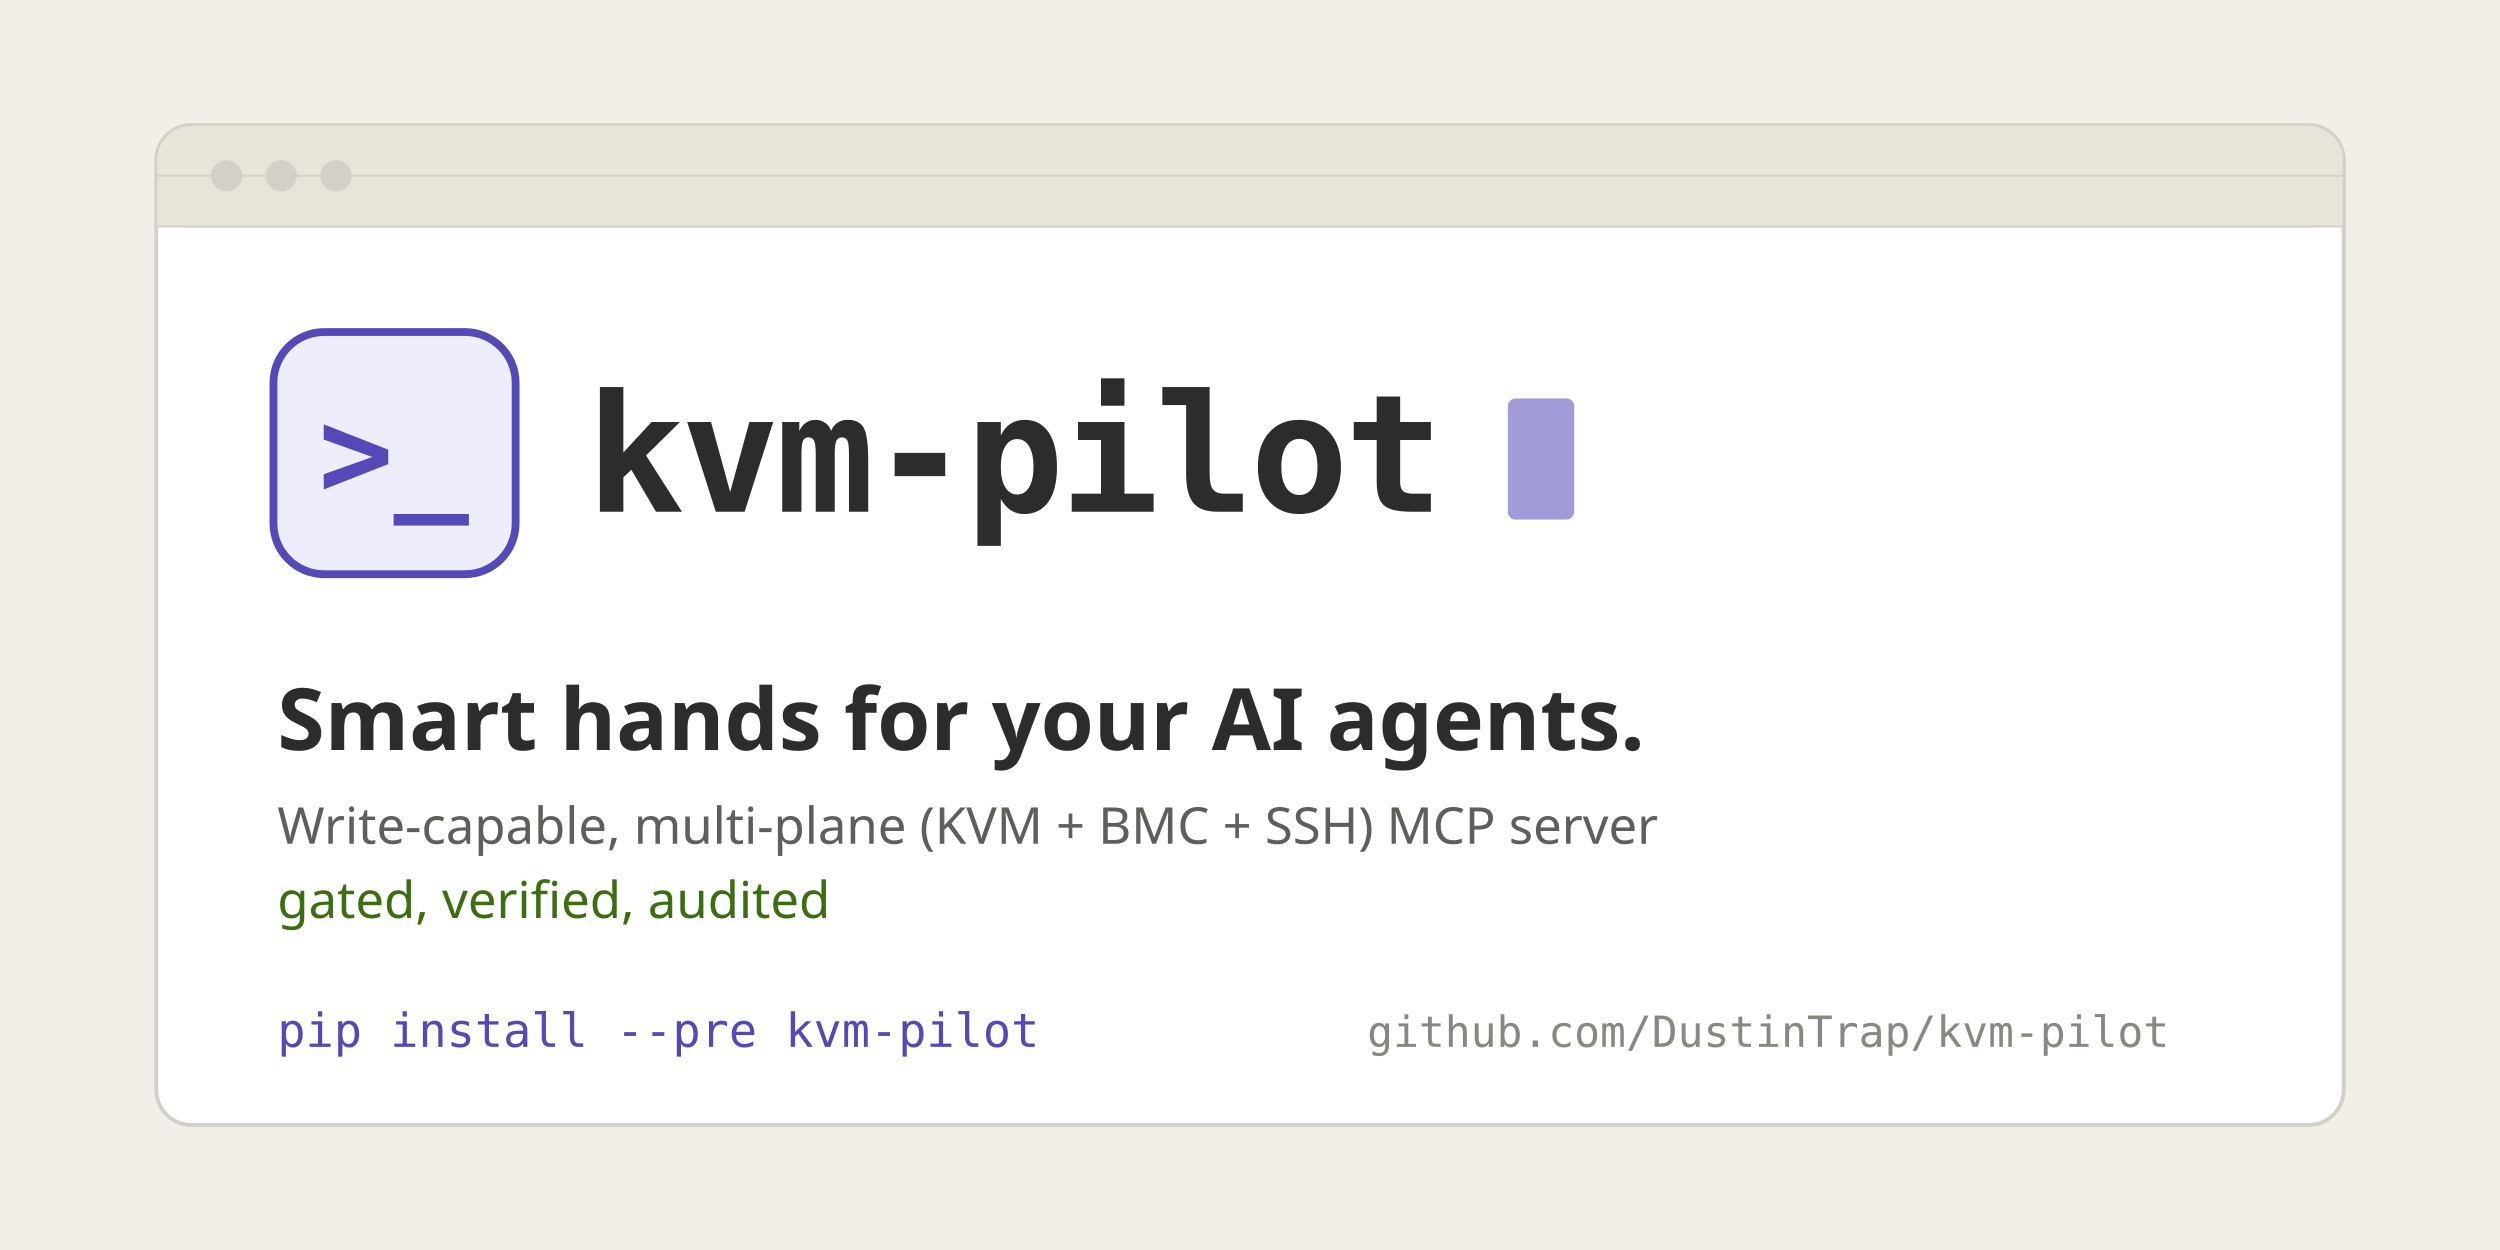
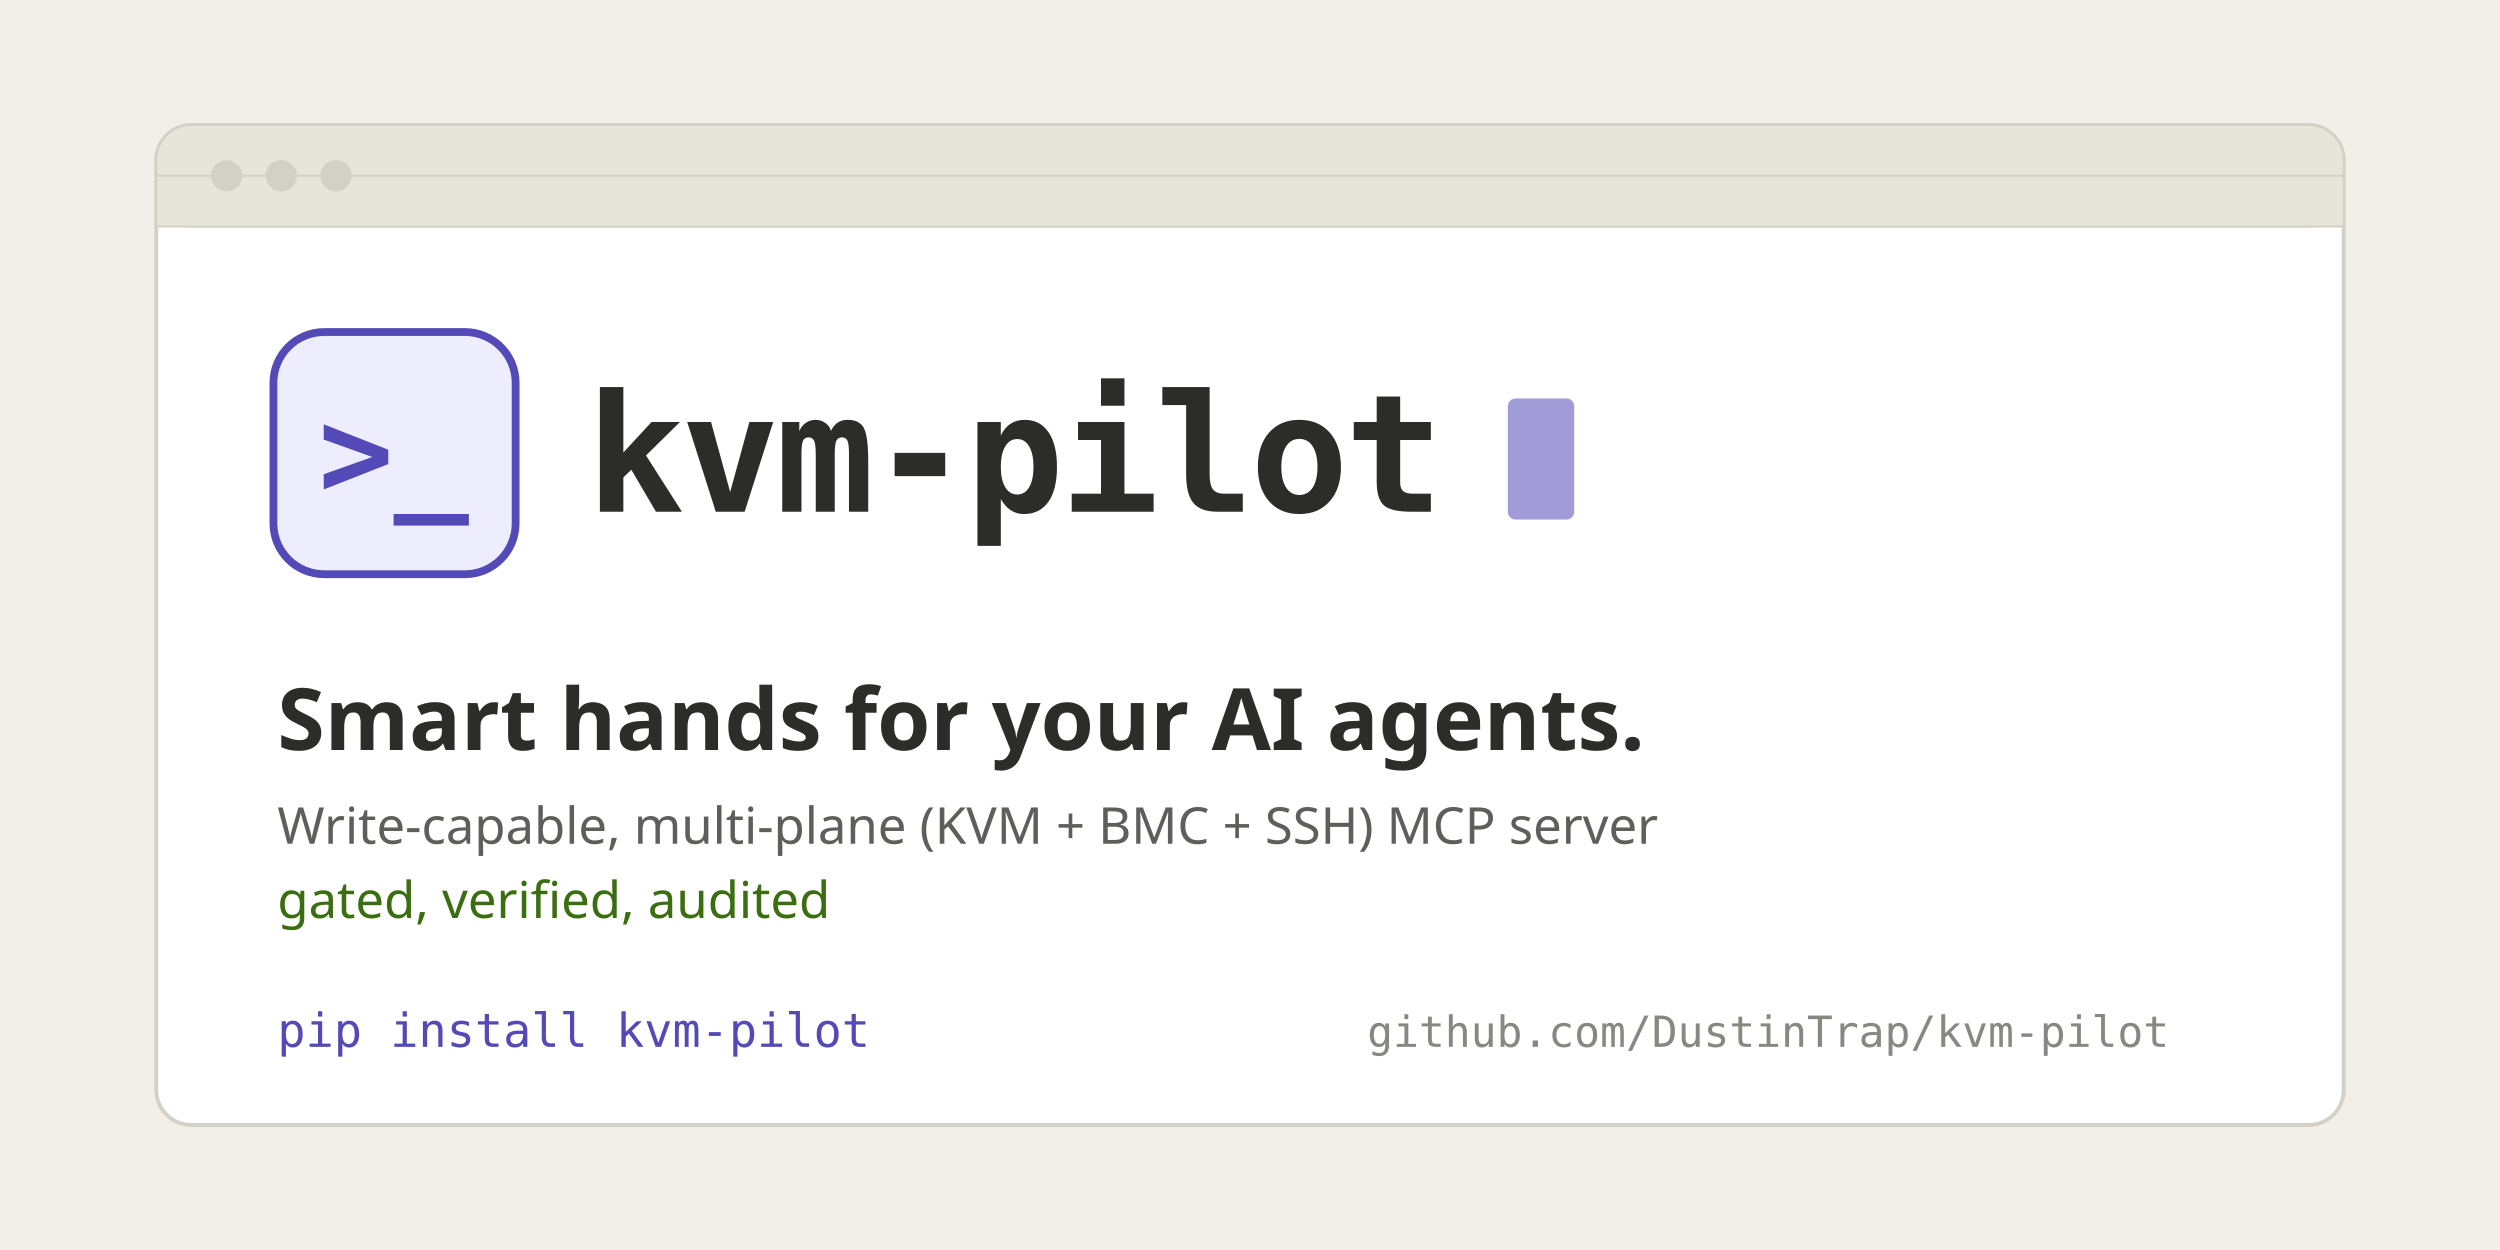
<svg xmlns="http://www.w3.org/2000/svg" viewBox="0 0 1280 640" width="1280" height="640" role="img" aria-labelledby="ttl dsc">
  <style>
    text{font-family:ui-sans-serif,system-ui,sans-serif;}
    .mono{font-family:ui-monospace,'SF Mono',Menlo,'DejaVu Sans Mono',monospace;}
    .bg{fill:#f1efe8;}
    .frame{fill:#ffffff;stroke:#d3d1c7;stroke-width:2;}
    .bar{fill:#e7e4d9;stroke:#d3d1c7;stroke-width:1;}
    .dot{fill:#d3d1c7;}
    .chip{fill:#eeedfe;stroke:#534ab7;stroke-width:4;}
    .prompt{fill:#534ab7;font-weight:700;font-size:64px;}
    .word{fill:#2c2c2a;font-weight:600;font-size:84px;letter-spacing:-2px;}
    .cursor{fill:#534ab7;opacity:0.55;}
    .tag{fill:#2c2c2a;font-weight:600;font-size:44px;}
    .sub{fill:#5f5e5a;font-weight:400;font-size:26px;}
    .pip{fill:#534ab7;font-weight:500;font-size:24px;}
    .url{fill:#888780;font-weight:400;font-size:22px;}
    .triad{fill:#3b6d11;font-weight:500;font-size:26px;}
  </style>
  <rect class="bg" x="0" y="0" width="1280" height="640" />
  <rect class="frame" x="80" y="64" width="1120" height="512" rx="18" />
  <rect class="bar" x="80" y="64" width="1120" height="52" rx="18" />
  <rect class="bar" x="80" y="90" width="1120" height="26" />
  <circle class="dot" cx="116" cy="90" r="8" />
  <circle class="dot" cx="144" cy="90" r="8" />
  <circle class="dot" cx="172" cy="90" r="8" />
  <rect class="chip" x="140" y="170" width="124" height="124" rx="26" />
  <text class="prompt mono" x="163" y="254">&gt;_</text>
  <text class="word mono" x="300" y="262">kvm-pilot</text>
  <rect class="cursor" x="772" y="204" width="34" height="62" rx="4" />
  <text class="tag" x="142" y="384">Smart hands for your AI agents.</text>
  <text class="sub" x="142" y="432">Write-capable, multi-plane (KVM + BMC + SSH) MCP server</text>
  <text class="triad" x="142" y="470">gated, verified, audited</text>
-   <text class="pip mono" x="142" y="536">pip install --pre kvm-pilot</text>
+   <text class="pip mono" x="142" y="536">pip install kvm-pilot</text>
  <text class="url mono" x="700" y="536">github.com/DustinTrap/kvm-pilot</text>
</svg>
